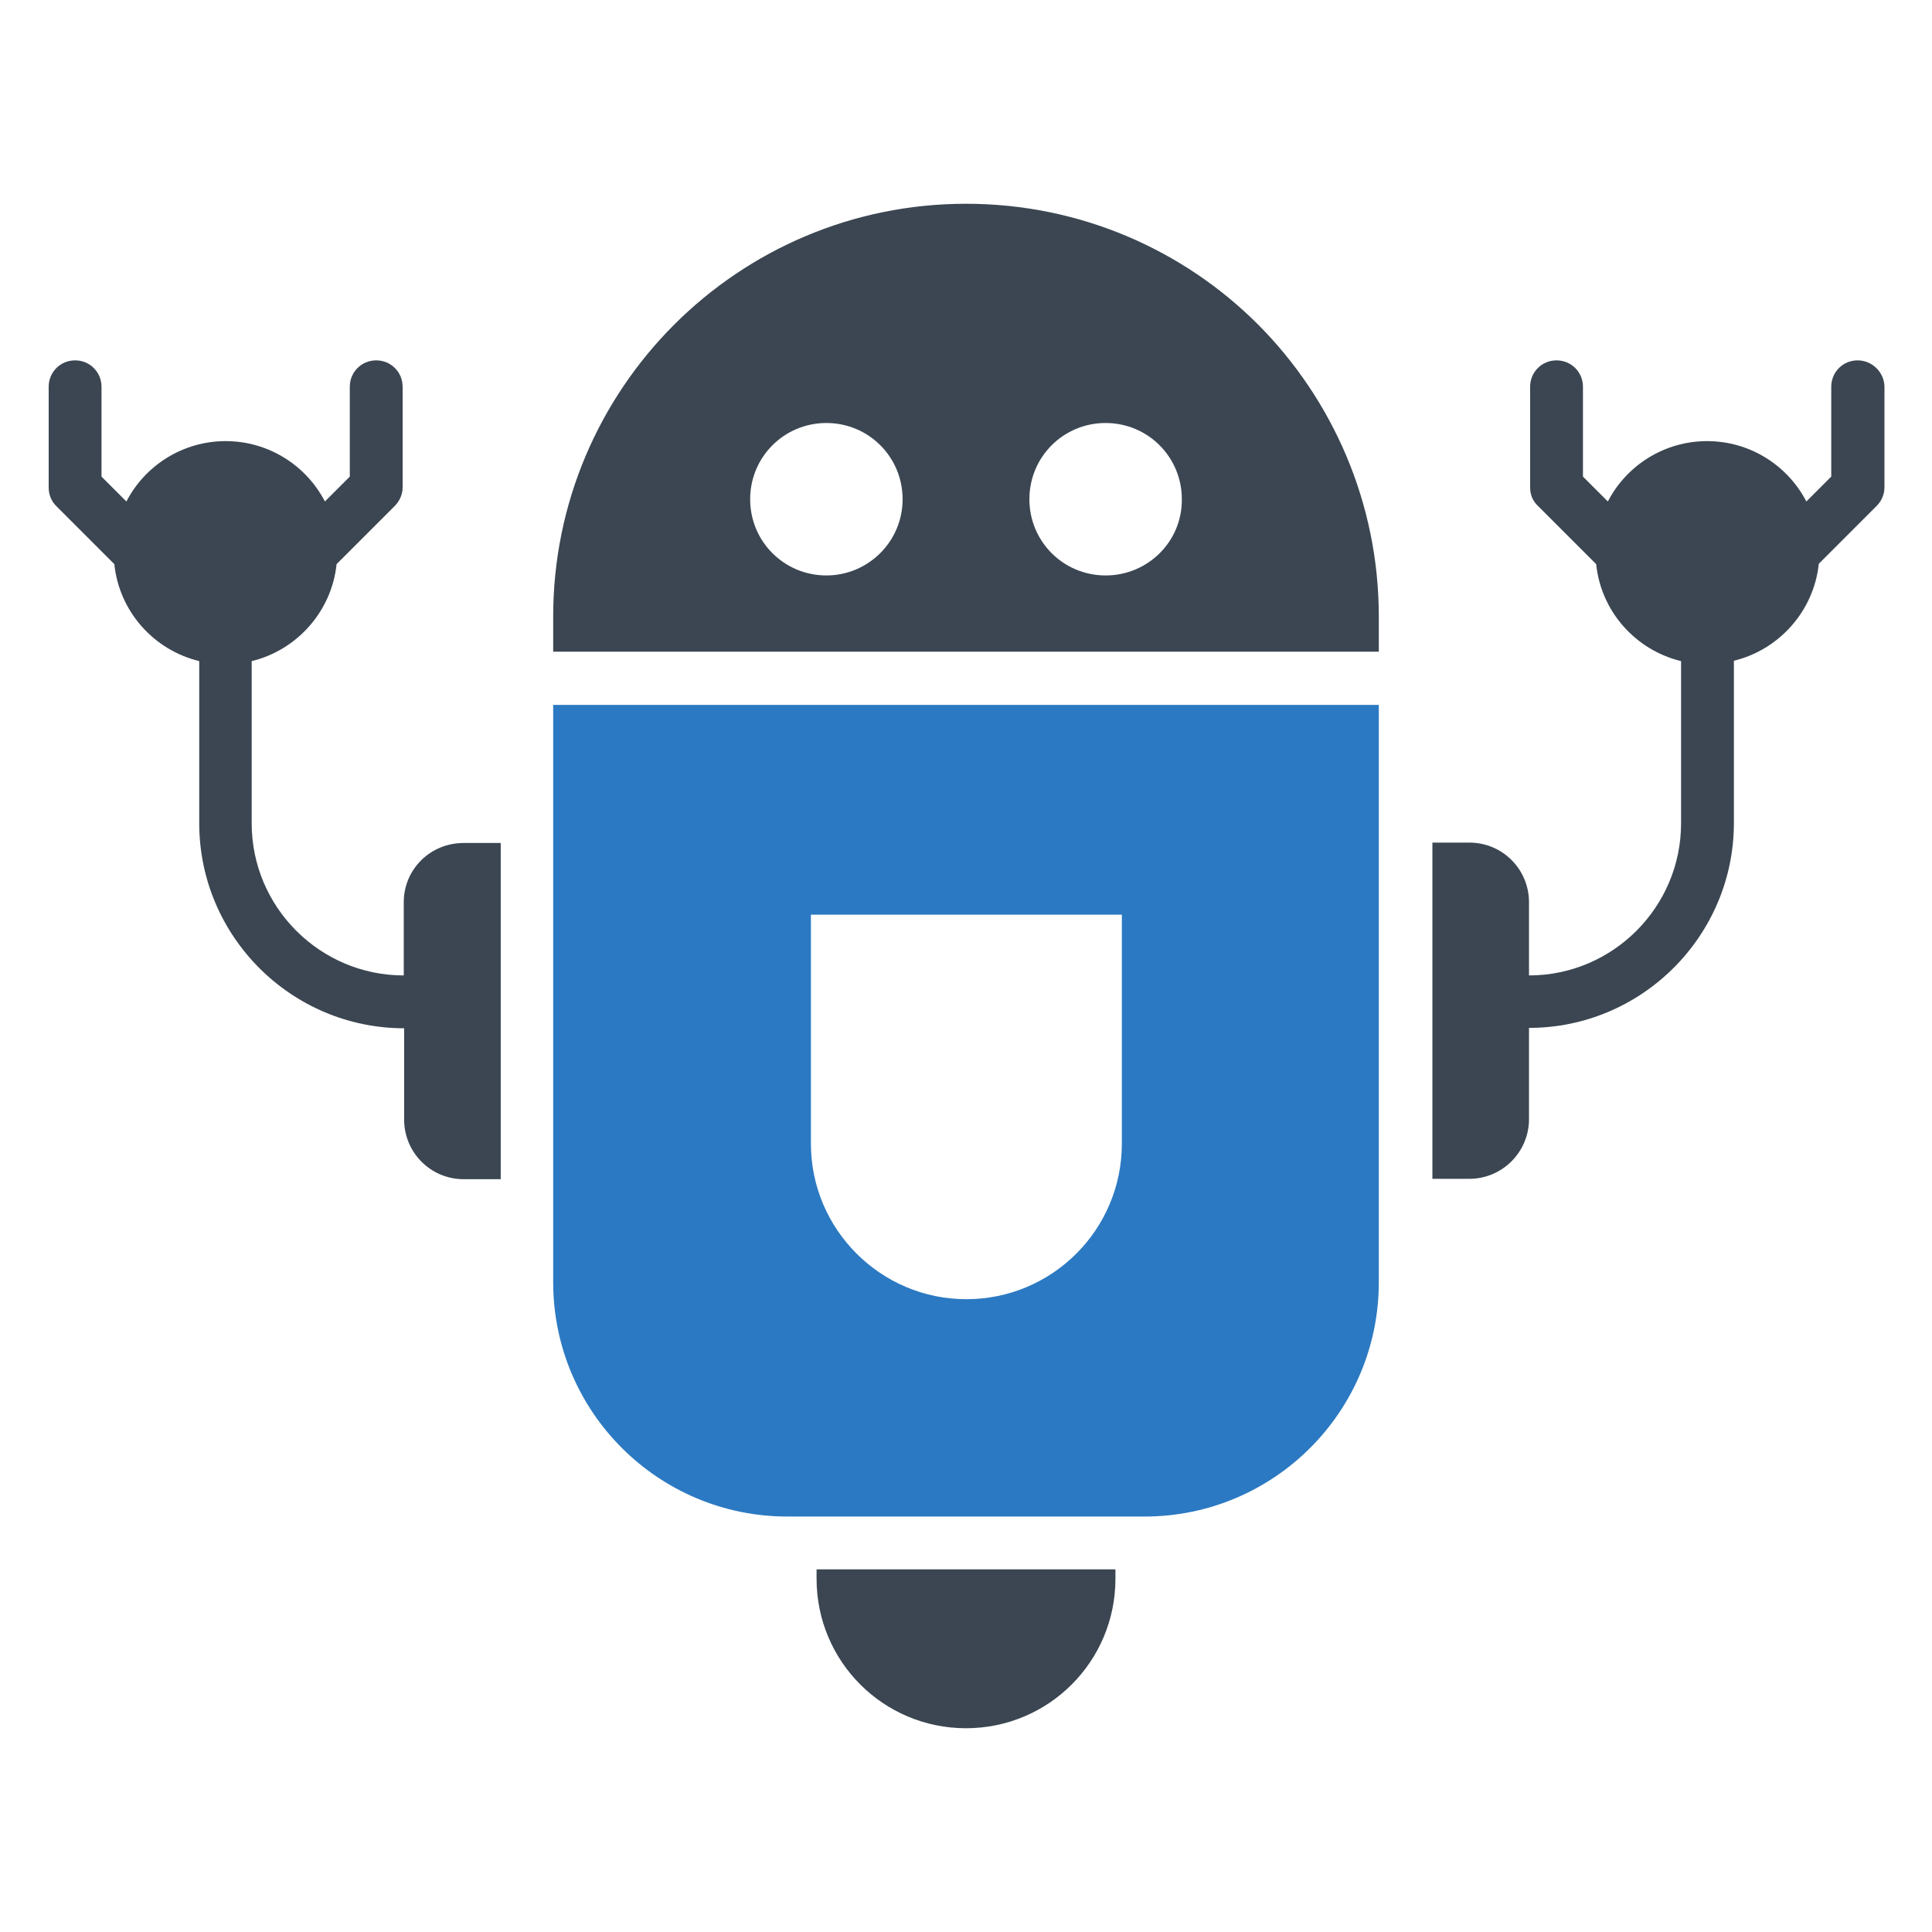
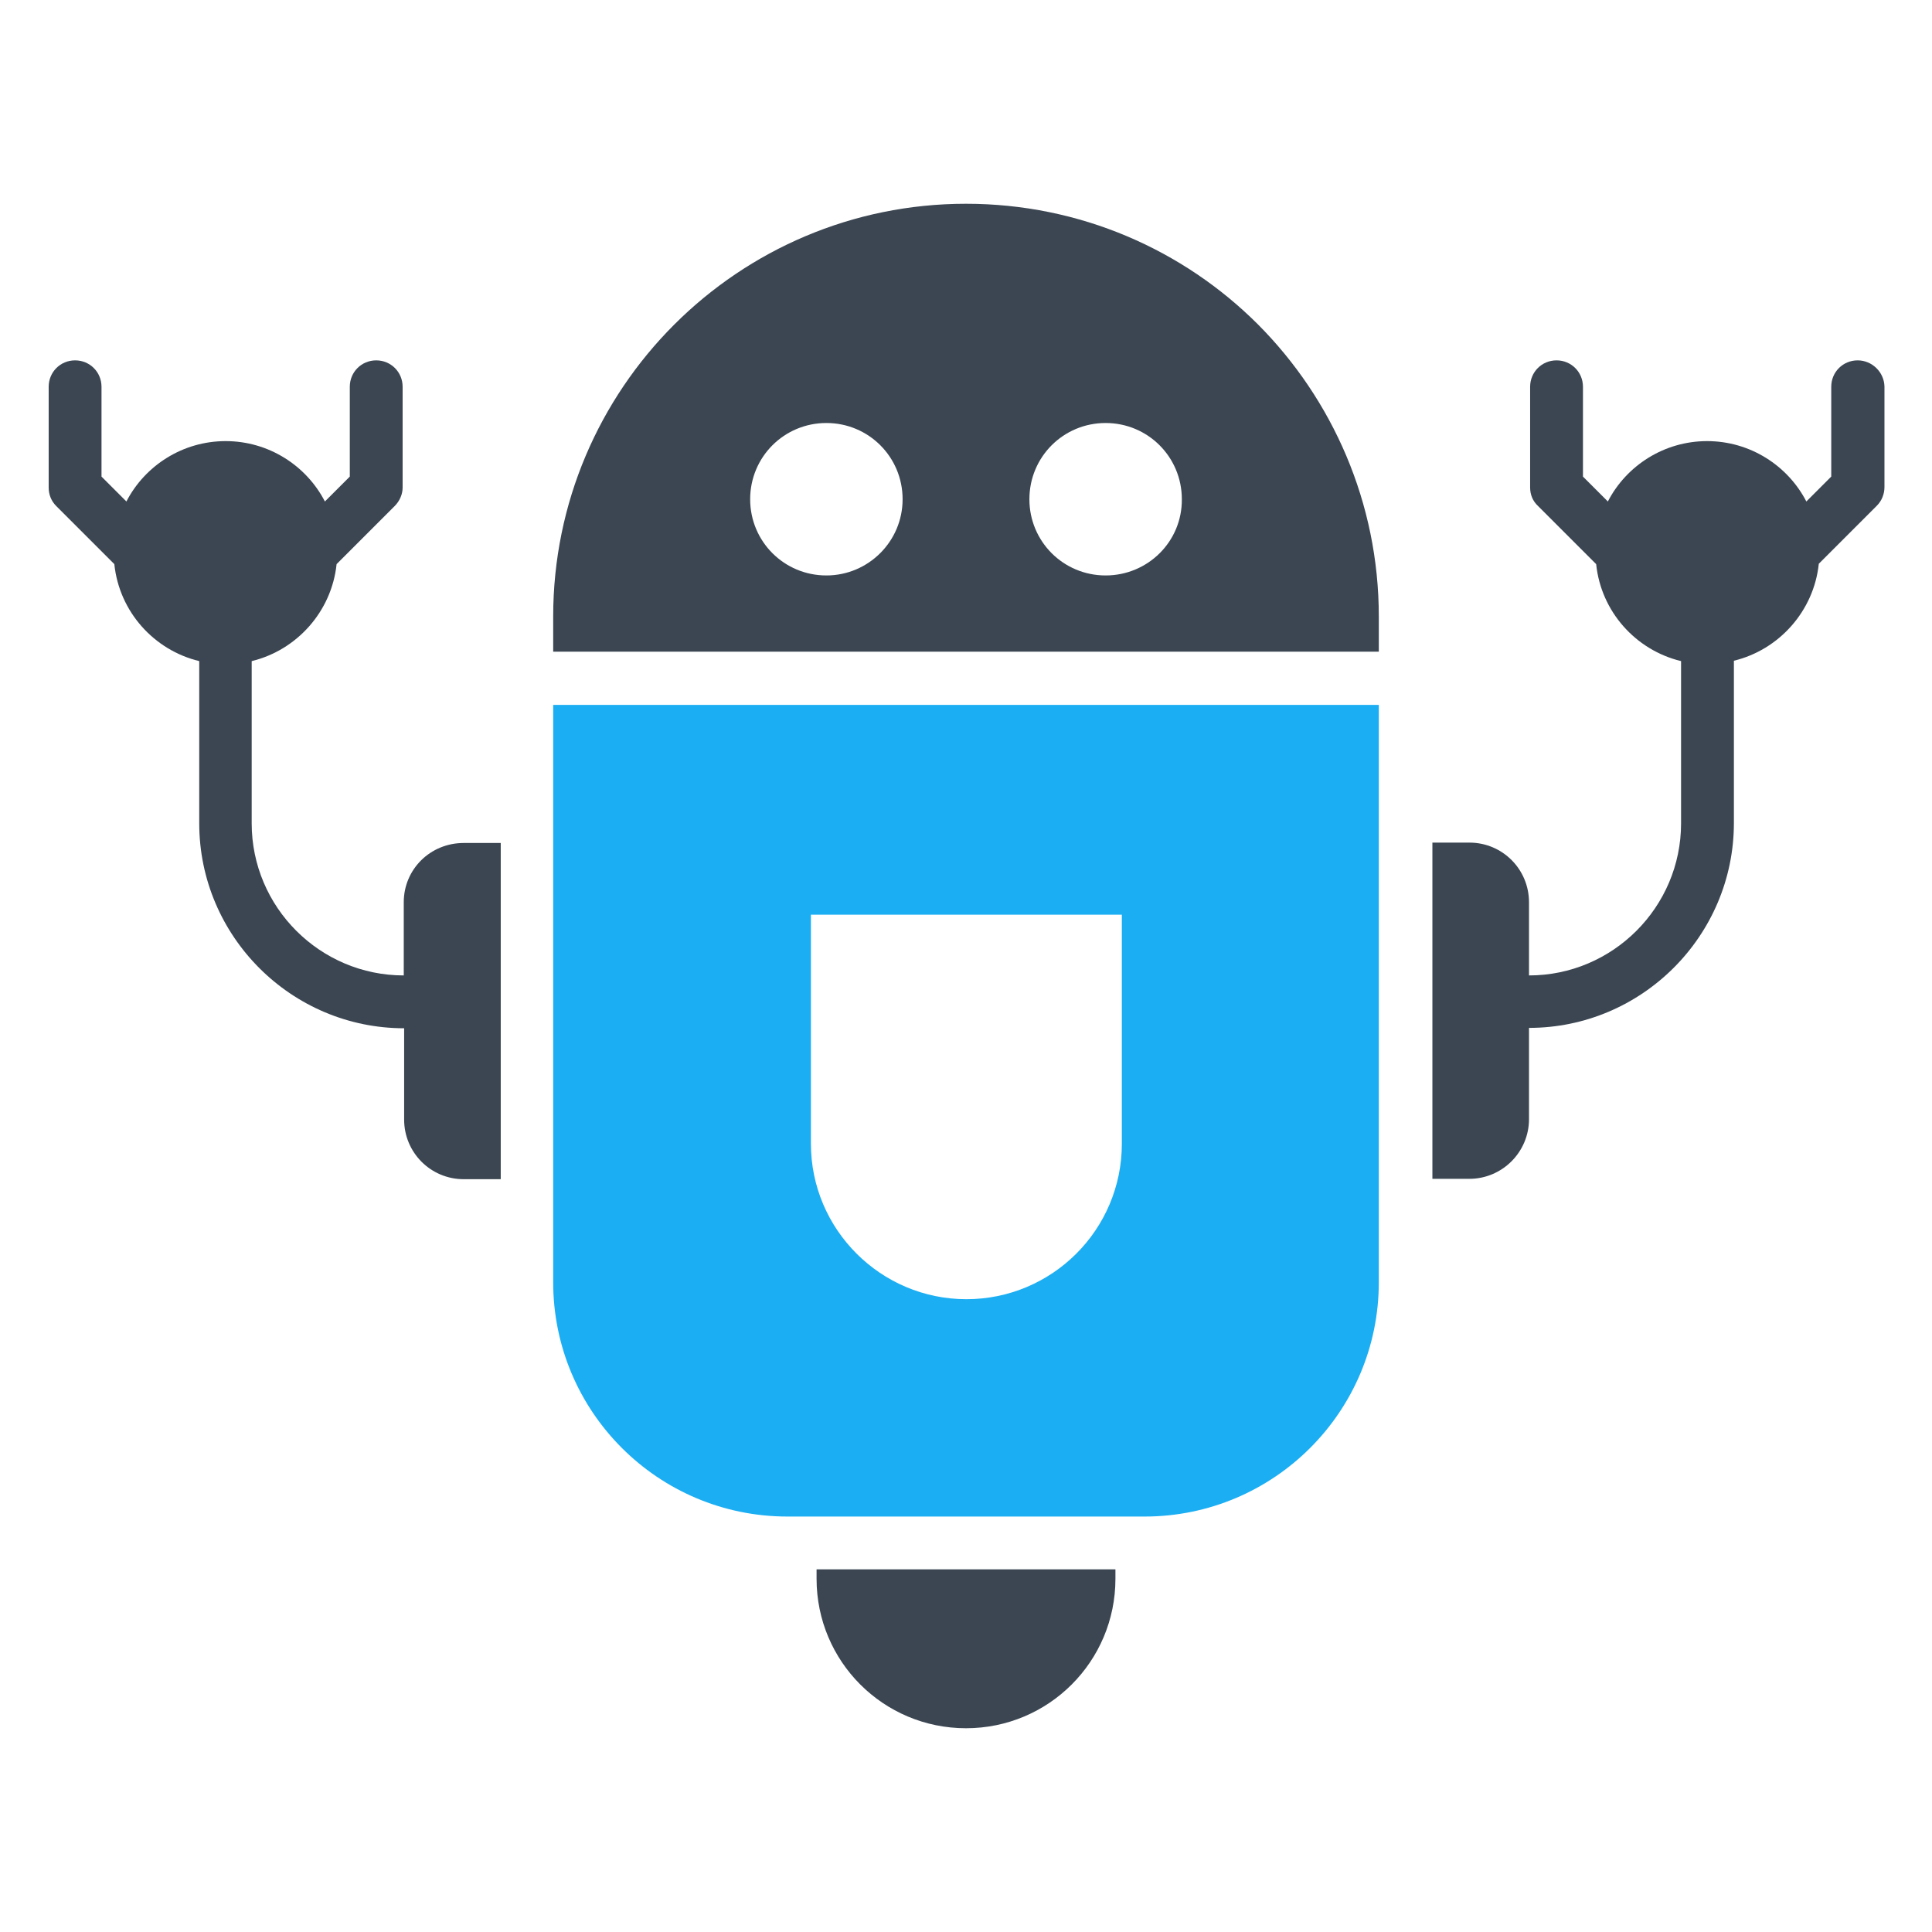
<svg xmlns="http://www.w3.org/2000/svg" id="Layer_1" style="enable-background:new 0 0 512 512;" version="1.1" viewBox="0 0 512 512" xml:space="preserve">
  <style type="text/css">
- 	.st0{fill:#2B79C2;}
+ 	.st0{fill:#1baef3}
	.st1{fill:#3B4652;}
</style>
  <g>
    <path class="st1" d="M216.4,418.4c0,21.9,17.7,39.6,39.6,39.6s39.6-17.7,39.6-39.6v-2.5h-79.2V418.4z" />
    <path class="st1" d="M365.4,163.4c0-30.2-12.3-57.6-32-77.4c-19.8-19.8-47.2-32-77.4-32c-60.4,0-109.4,49-109.4,109.4v9.3h218.8   V163.4z M219,152.5c-11.2,0-20.2-9-20.2-20.2c0-11.2,9-20.2,20.2-20.2s20.2,9,20.2,20.2C239.2,143.5,230.1,152.5,219,152.5z    M293,152.5c-11.2,0-20.2-9-20.2-20.2c0-11.2,9-20.2,20.2-20.2s20.2,9,20.2,20.2C313.3,143.5,304.2,152.5,293,152.5z" />
    <path class="st0" d="M146.6,339.8c0,34.3,27.8,62.1,62.1,62.1h94.6c34.3,0,62.1-27.8,62.1-62.1v-153H146.6V339.8z M214.8,242.4   h82.5v60.7c0,22.8-18.5,41.2-41.2,41.2s-41.2-18.5-41.2-41.2V242.4z" />
    <path class="st1" d="M107,239.1v19.4l0,0c-22.2,0-40.3-18.1-40.3-40.3v-43c12-2.9,21.2-13.2,22.5-25.7l15.4-15.4   c1.3-1.3,2.1-3.1,2.1-4.9v-26.7c0-3.9-3.1-7-7-7s-7,3.1-7,7v23.8l-6.6,6.6c-4.9-9.5-14.9-16-26.3-16c-11.4,0-21.4,6.5-26.3,16   l-6.6-6.6v-23.8c0-3.9-3.1-7-7-7s-7,3.1-7,7v26.7c0,1.9,0.7,3.6,2,4.9l15.4,15.4c1.3,12.6,10.5,22.8,22.5,25.7v43   c0,29.9,24.4,54.3,54.3,54.3l0,0v24.2c0,8.7,7,15.8,15.8,15.8h9.8v-89.1h-9.8C114,223.4,107,230.4,107,239.1z" />
    <path class="st1" d="M492.3,95.5c-3.9,0-7,3.1-7,7v23.8l-6.6,6.6c-4.9-9.5-14.9-16-26.3-16c-11.4,0-21.4,6.5-26.3,16l-6.6-6.6   v-23.8c0-3.9-3.1-7-7-7s-7,3.1-7,7v26.7c0,1.9,0.7,3.6,2.1,4.9l15.4,15.4c1.3,12.6,10.5,22.8,22.5,25.7v43   c0,22.2-18.1,40.3-40.3,40.3l0,0v-19.4c0-8.7-7-15.8-15.8-15.8h-9.8v89.1h9.8c8.7,0,15.8-7.1,15.8-15.8v-24.2l0,0   c29.9,0,54.3-24.4,54.3-54.3v-43c12-2.9,21.2-13.2,22.5-25.7l15.4-15.4c1.3-1.3,2-3.1,2-4.9v-26.7   C499.3,98.6,496.1,95.5,492.3,95.5z" />
  </g>
</svg>
